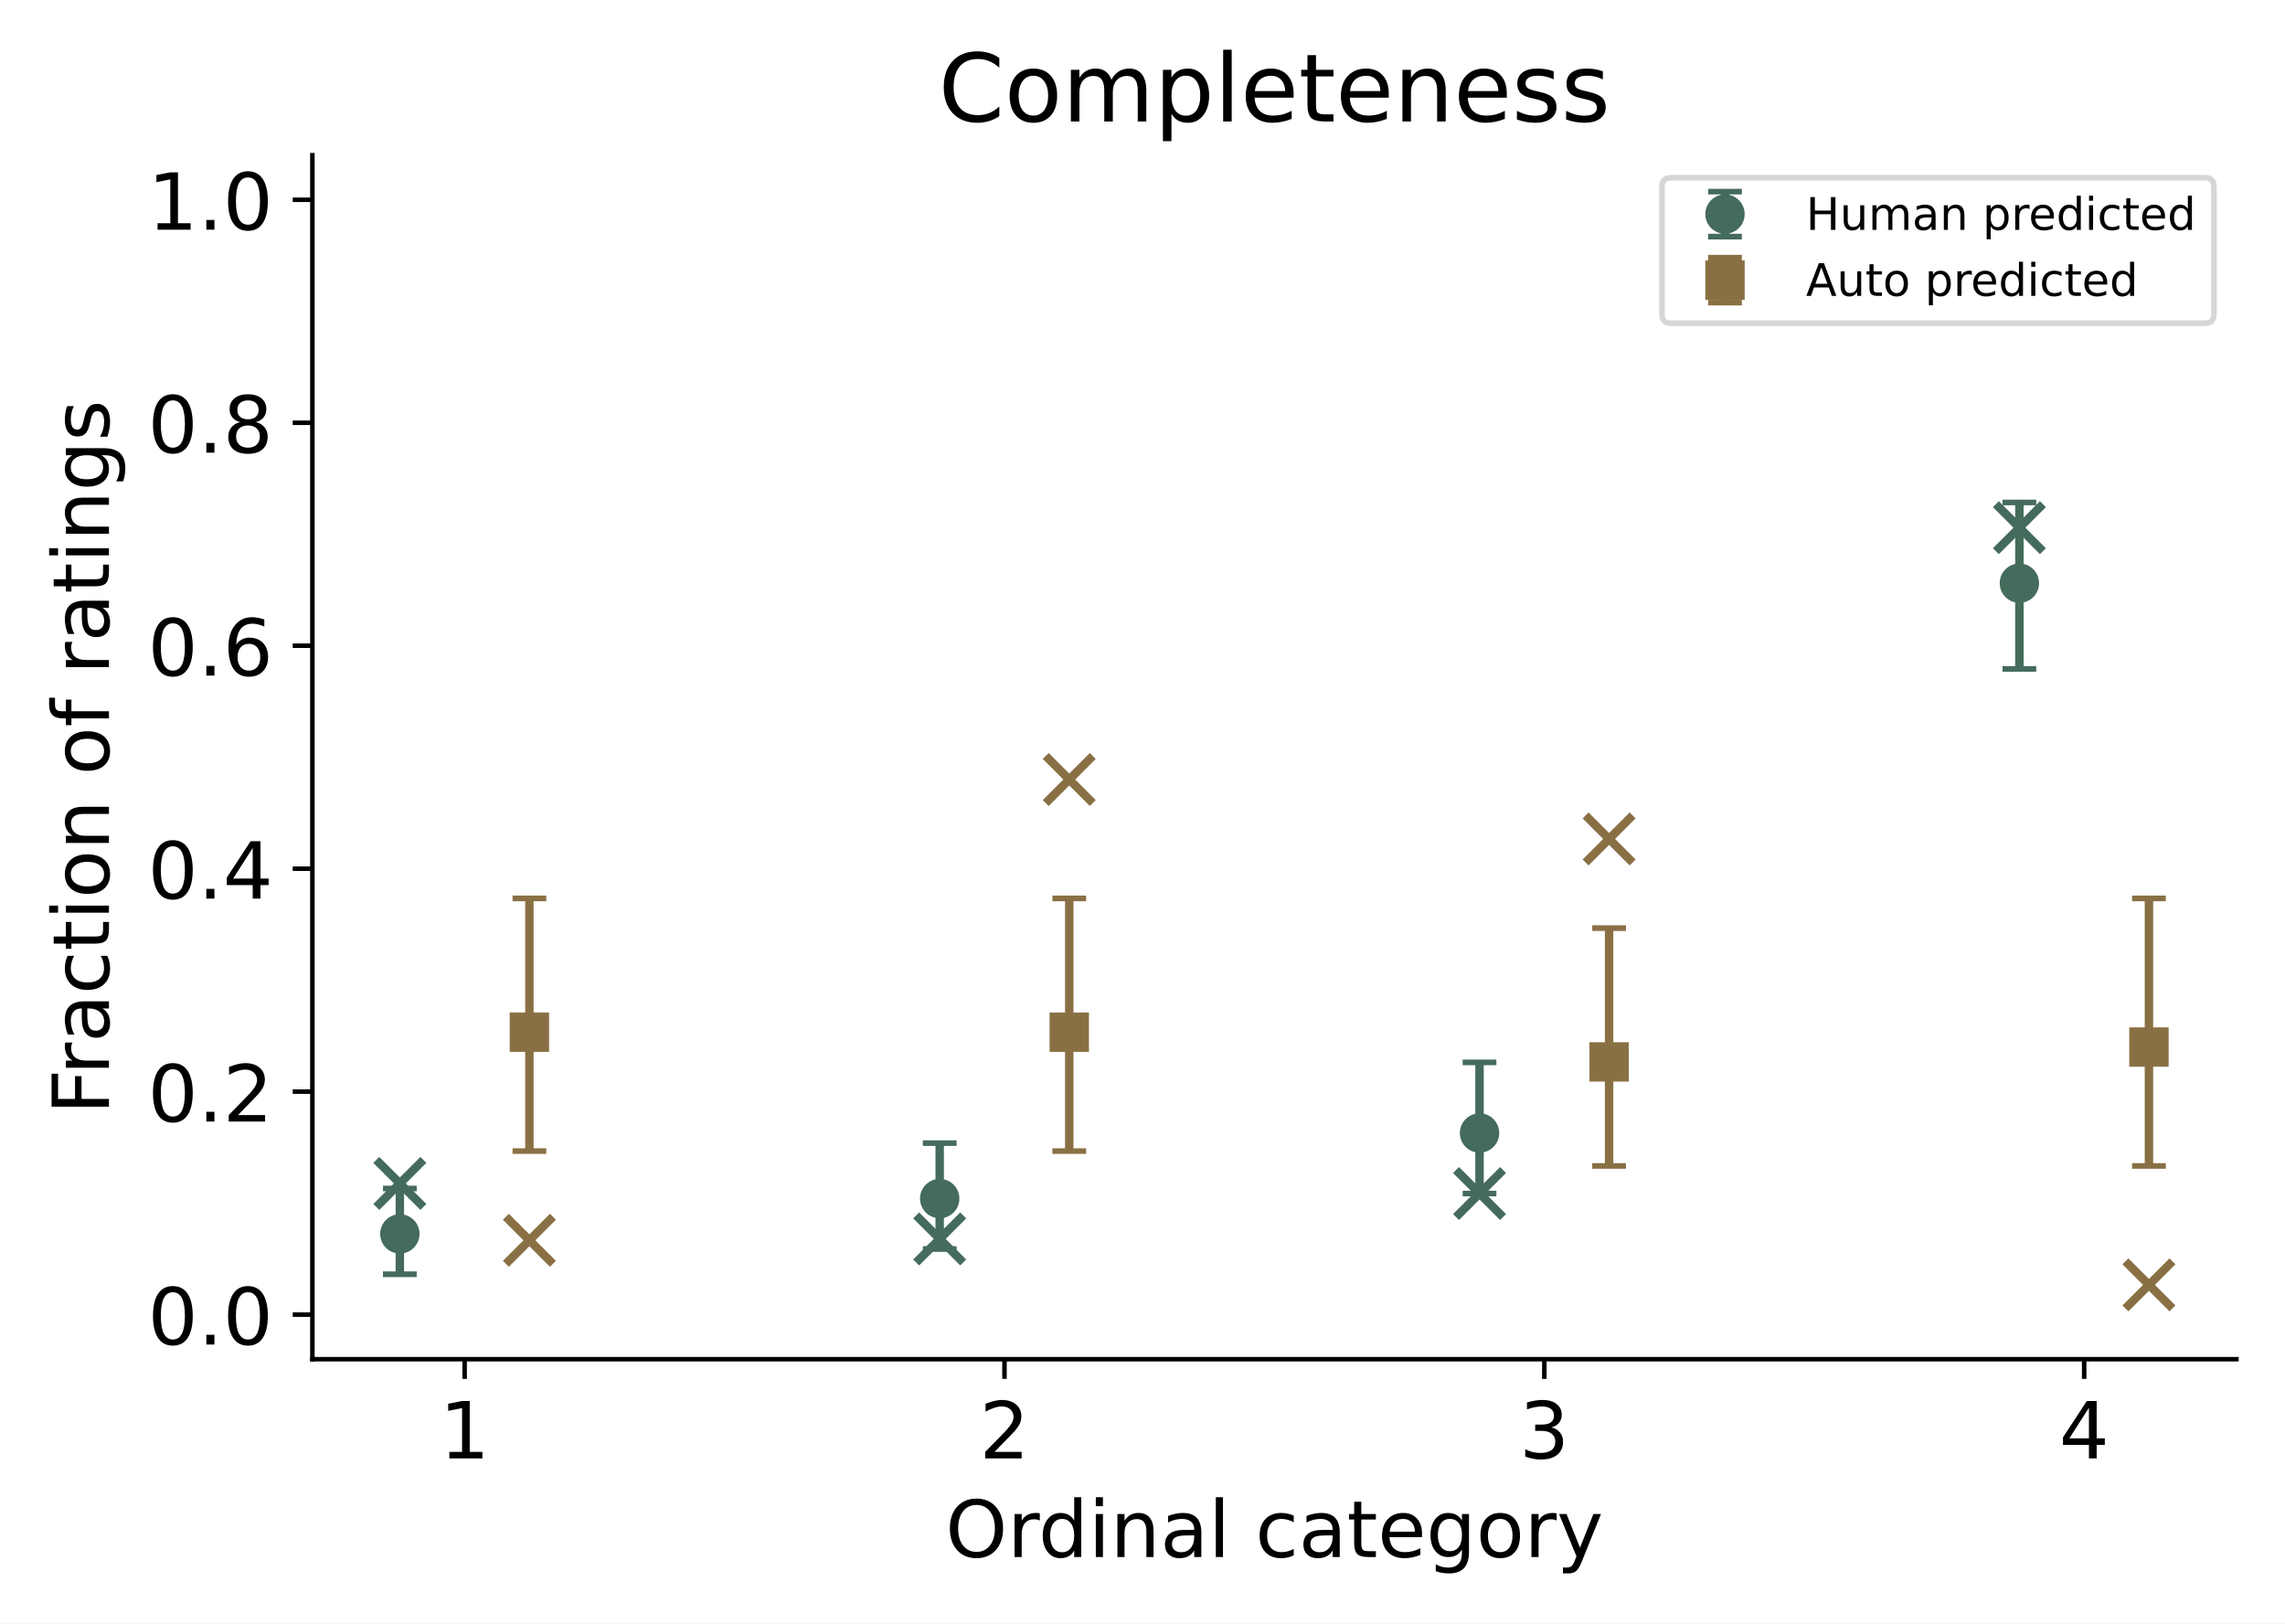
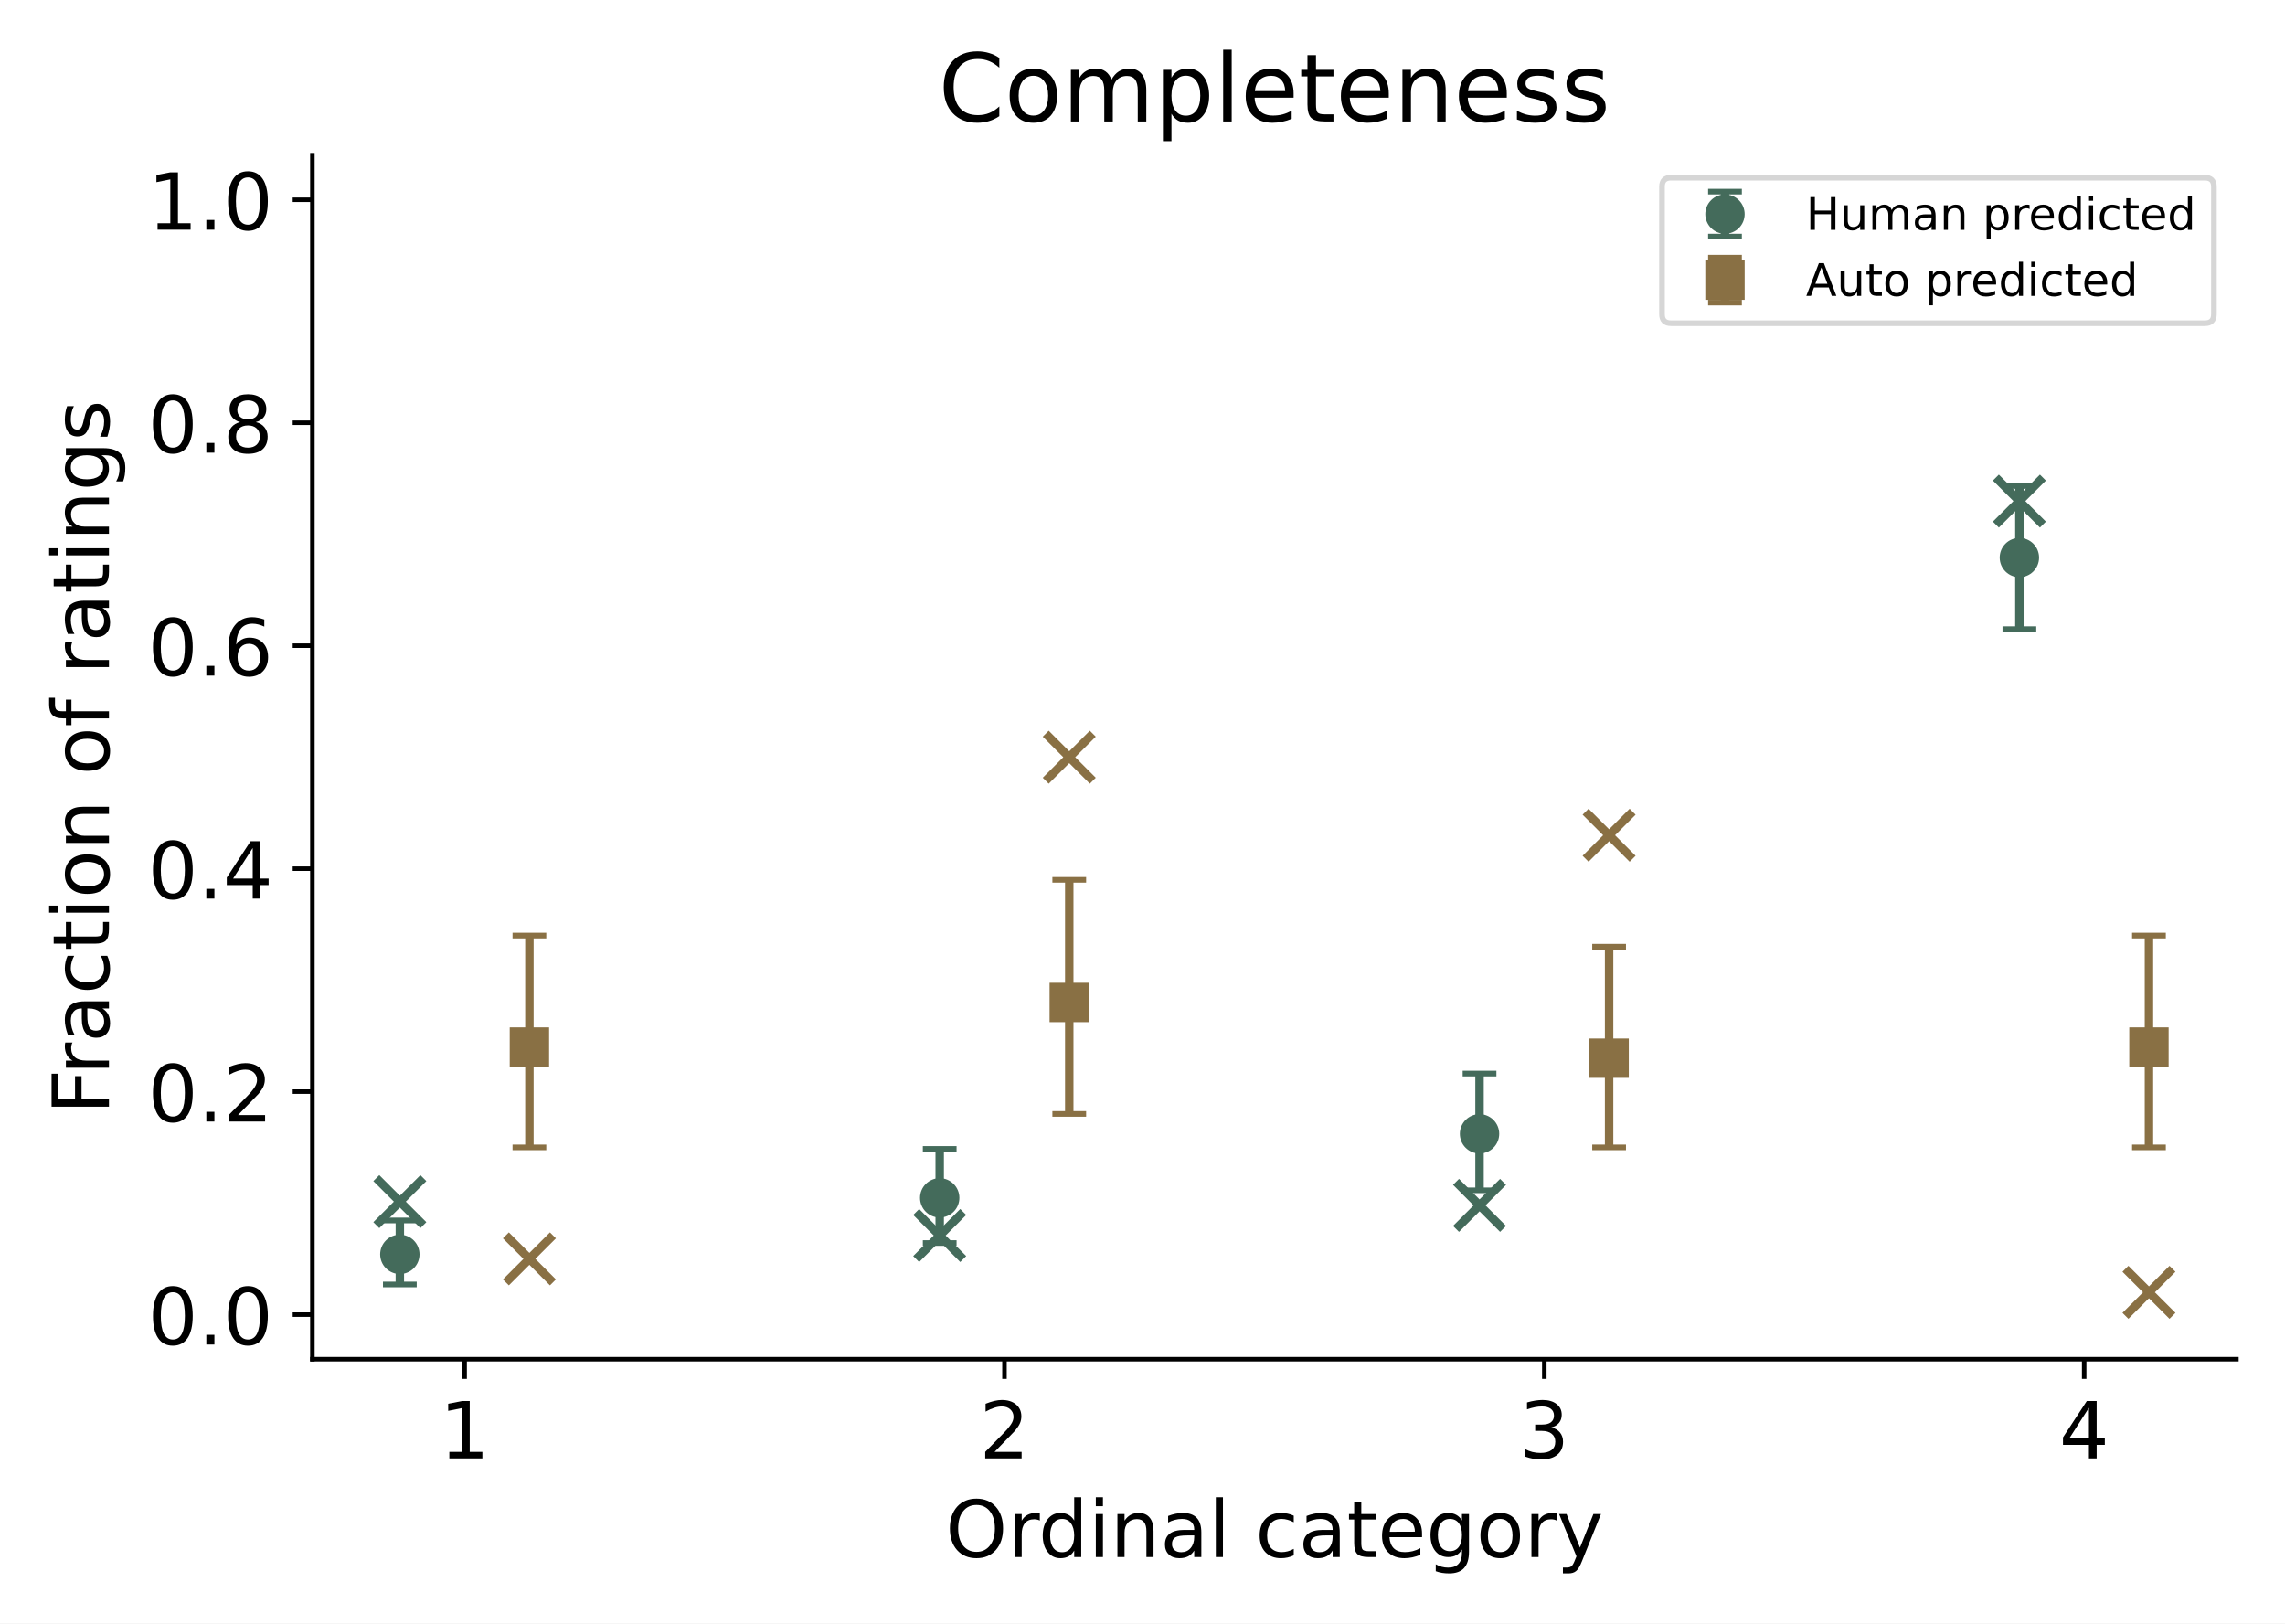
<svg xmlns="http://www.w3.org/2000/svg" xmlns:xlink="http://www.w3.org/1999/xlink" width="406.32pt" height="288.719pt" viewBox="0 0 406.32 288.719" version="1.1">
  <defs>
    <style type="text/css">*{stroke-linejoin: round; stroke-linecap: butt}</style>
  </defs>
  <g id="figure_1">
    <g id="patch_1">
-       <path d="M 0 288.719  L 406.32 288.719  L 406.32 0  L 0 0  z " style="fill: #ffffff" />
+       <path d="M 0 288.719 L 406.32 288.719 L 406.32 0 L 0 0 z " style="fill: #ffffff" />
    </g>
    <g id="axes_1">
      <g id="patch_2">
-         <path d="M 55.55 241.719  L 397.68 241.719  L 397.68 27.6  L 55.55 27.6  z " style="fill: #ffffff" />
+         <path d="M 55.55 241.719 L 397.68 241.719 L 397.68 27.6 L 55.55 27.6 z " style="fill: #ffffff" />
      </g>
      <g id="PathCollection_1">
        <defs>
-           <path id="m79c44942b8" d="M -4.183 4.183  L 4.183 -4.183  M -4.183 -4.183  L 4.183 4.183  " style="stroke: #446b5b; stroke-width: 1.5" />
-         </defs>
-         <g clip-path="url(#p6c6a92e43a)">
-           <use xlink:href="#m79c44942b8" x="71.101" y="210.464" style="fill: #446b5b; stroke: #446b5b; stroke-width: 1.5" />
-           <use xlink:href="#m79c44942b8" x="167.097" y="220.332" style="fill: #446b5b; stroke: #446b5b; stroke-width: 1.5" />
-           <use xlink:href="#m79c44942b8" x="263.093" y="212.259" style="fill: #446b5b; stroke: #446b5b; stroke-width: 1.5" />
-           <use xlink:href="#m79c44942b8" x="359.089" y="93.842" style="fill: #446b5b; stroke: #446b5b; stroke-width: 1.5" />
+           <path id="m6145ebd3ac" d="M -4.183 4.183 L 4.183 -4.183 M -4.183 -4.183 L 4.183 4.183 " style="stroke: #446b5b; stroke-width: 1.5" />
+         </defs>
+         <g clip-path="url(#p5074813d3d)">
+           <use xlink:href="#m6145ebd3ac" x="71.101" y="213.695" style="fill: #446b5b; stroke: #446b5b; stroke-width: 1.5" />
+           <use xlink:href="#m6145ebd3ac" x="167.097" y="219.723" style="fill: #446b5b; stroke: #446b5b; stroke-width: 1.5" />
+           <use xlink:href="#m6145ebd3ac" x="263.093" y="214.365" style="fill: #446b5b; stroke: #446b5b; stroke-width: 1.5" />
+           <use xlink:href="#m6145ebd3ac" x="359.089" y="89.114" style="fill: #446b5b; stroke: #446b5b; stroke-width: 1.5" />
        </g>
      </g>
      <g id="PathCollection_2">
        <defs>
-           <path id="m3b35071029" d="M -4.183 4.183  L 4.183 -4.183  M -4.183 -4.183  L 4.183 4.183  " style="stroke: #897044; stroke-width: 1.5" />
-         </defs>
-         <g clip-path="url(#p6c6a92e43a)">
-           <use xlink:href="#m3b35071029" x="94.14" y="220.572" style="fill: #897044; stroke: #897044; stroke-width: 1.5" />
-           <use xlink:href="#m3b35071029" x="190.136" y="138.625" style="fill: #897044; stroke: #897044; stroke-width: 1.5" />
-           <use xlink:href="#m3b35071029" x="286.132" y="149.199" style="fill: #897044; stroke: #897044; stroke-width: 1.5" />
-           <use xlink:href="#m3b35071029" x="382.128" y="228.502" style="fill: #897044; stroke: #897044; stroke-width: 1.5" />
+           <path id="m20d9a63fed" d="M -4.183 4.183 L 4.183 -4.183 M -4.183 -4.183 L 4.183 4.183 " style="stroke: #897044; stroke-width: 1.5" />
+         </defs>
+         <g clip-path="url(#p5074813d3d)">
+           <use xlink:href="#m20d9a63fed" x="94.14" y="223.876" style="fill: #897044; stroke: #897044; stroke-width: 1.5" />
+           <use xlink:href="#m20d9a63fed" x="190.136" y="134.66" style="fill: #897044; stroke: #897044; stroke-width: 1.5" />
+           <use xlink:href="#m20d9a63fed" x="286.132" y="148.538" style="fill: #897044; stroke: #897044; stroke-width: 1.5" />
+           <use xlink:href="#m20d9a63fed" x="382.128" y="229.824" style="fill: #897044; stroke: #897044; stroke-width: 1.5" />
        </g>
      </g>
      <g id="matplotlib.axis_1">
        <g id="xtick_1">
          <g id="line2d_1">
            <defs>
-               <path id="mf2b16fea4b" d="M 0 0  L 0 3.5  " style="stroke: #000000; stroke-width: 0.8" />
+               <path id="m390ca4db0b" d="M 0 0 L 0 3.5 " style="stroke: #000000; stroke-width: 0.8" />
            </defs>
            <g>
-               <use xlink:href="#mf2b16fea4b" x="82.621" y="241.719" style="stroke: #000000; stroke-width: 0.8" />
+               <use xlink:href="#m390ca4db0b" x="82.621" y="241.719" style="stroke: #000000; stroke-width: 0.8" />
            </g>
          </g>
          <g id="text_1">
            <text style="font-size: 14px; font-family: 'DejaVu Sans'; text-anchor: middle" x="82.621" y="259.357" transform="rotate(-0 82.62087 259.3571)">1</text>
          </g>
        </g>
        <g id="xtick_2">
          <g id="line2d_2">
            <g>
-               <use xlink:href="#mf2b16fea4b" x="178.617" y="241.719" style="stroke: #000000; stroke-width: 0.8" />
+               <use xlink:href="#m390ca4db0b" x="178.617" y="241.719" style="stroke: #000000; stroke-width: 0.8" />
            </g>
          </g>
          <g id="text_2">
            <text style="font-size: 14px; font-family: 'DejaVu Sans'; text-anchor: middle" x="178.617" y="259.357" transform="rotate(-0 178.6169 259.3571)">2</text>
          </g>
        </g>
        <g id="xtick_3">
          <g id="line2d_3">
            <g>
-               <use xlink:href="#mf2b16fea4b" x="274.613" y="241.719" style="stroke: #000000; stroke-width: 0.8" />
+               <use xlink:href="#m390ca4db0b" x="274.613" y="241.719" style="stroke: #000000; stroke-width: 0.8" />
            </g>
          </g>
          <g id="text_3">
            <text style="font-size: 14px; font-family: 'DejaVu Sans'; text-anchor: middle" x="274.613" y="259.357" transform="rotate(-0 274.6129 259.3571)">3</text>
          </g>
        </g>
        <g id="xtick_4">
          <g id="line2d_4">
            <g>
-               <use xlink:href="#mf2b16fea4b" x="370.609" y="241.719" style="stroke: #000000; stroke-width: 0.8" />
+               <use xlink:href="#m390ca4db0b" x="370.609" y="241.719" style="stroke: #000000; stroke-width: 0.8" />
            </g>
          </g>
          <g id="text_4">
            <text style="font-size: 14px; font-family: 'DejaVu Sans'; text-anchor: middle" x="370.609" y="259.357" transform="rotate(-0 370.6089 259.3571)">4</text>
          </g>
        </g>
        <g id="text_5">
          <text style="font-size: 14px; font-family: 'DejaVu Sans'; text-anchor: middle" x="226.615" y="276.906" transform="rotate(-0 226.6149 276.9065)">Ordinal category</text>
        </g>
      </g>
      <g id="matplotlib.axis_2">
        <g id="ytick_1">
          <g id="line2d_5">
            <defs>
-               <path id="mdd60746b46" d="M 0 0  L -3.5 0  " style="stroke: #000000; stroke-width: 0.8" />
+               <path id="m0f4adbb008" d="M 0 0 L -3.5 0 " style="stroke: #000000; stroke-width: 0.8" />
            </defs>
            <g>
-               <use xlink:href="#mdd60746b46" x="55.55" y="233.789" style="stroke: #000000; stroke-width: 0.8" />
+               <use xlink:href="#m0f4adbb008" x="55.55" y="233.789" style="stroke: #000000; stroke-width: 0.8" />
            </g>
          </g>
          <g id="text_6">
            <text style="font-size: 14px; font-family: 'DejaVu Sans'; text-anchor: end" x="48.55" y="239.108" transform="rotate(-0 48.55 239.1078)">0.0</text>
          </g>
        </g>
        <g id="ytick_2">
          <g id="line2d_6">
            <g>
-               <use xlink:href="#mdd60746b46" x="55.55" y="194.137" style="stroke: #000000; stroke-width: 0.8" />
+               <use xlink:href="#m0f4adbb008" x="55.55" y="194.137" style="stroke: #000000; stroke-width: 0.8" />
            </g>
          </g>
          <g id="text_7">
            <text style="font-size: 14px; font-family: 'DejaVu Sans'; text-anchor: end" x="48.55" y="199.456" transform="rotate(-0 48.55 199.4561)">0.2</text>
          </g>
        </g>
        <g id="ytick_3">
          <g id="line2d_7">
            <g>
-               <use xlink:href="#mdd60746b46" x="55.55" y="154.485" style="stroke: #000000; stroke-width: 0.8" />
+               <use xlink:href="#m0f4adbb008" x="55.55" y="154.485" style="stroke: #000000; stroke-width: 0.8" />
            </g>
          </g>
          <g id="text_8">
            <text style="font-size: 14px; font-family: 'DejaVu Sans'; text-anchor: end" x="48.55" y="159.804" transform="rotate(-0 48.55 159.8044)">0.4</text>
          </g>
        </g>
        <g id="ytick_4">
          <g id="line2d_8">
            <g>
-               <use xlink:href="#mdd60746b46" x="55.55" y="114.834" style="stroke: #000000; stroke-width: 0.8" />
+               <use xlink:href="#m0f4adbb008" x="55.55" y="114.834" style="stroke: #000000; stroke-width: 0.8" />
            </g>
          </g>
          <g id="text_9">
            <text style="font-size: 14px; font-family: 'DejaVu Sans'; text-anchor: end" x="48.55" y="120.153" transform="rotate(-0 48.55 120.1527)">0.6</text>
          </g>
        </g>
        <g id="ytick_5">
          <g id="line2d_9">
            <g>
-               <use xlink:href="#mdd60746b46" x="55.55" y="75.182" style="stroke: #000000; stroke-width: 0.8" />
+               <use xlink:href="#m0f4adbb008" x="55.55" y="75.182" style="stroke: #000000; stroke-width: 0.8" />
            </g>
          </g>
          <g id="text_10">
            <text style="font-size: 14px; font-family: 'DejaVu Sans'; text-anchor: end" x="48.55" y="80.501" transform="rotate(-0 48.55 80.50097)">0.8</text>
          </g>
        </g>
        <g id="ytick_6">
          <g id="line2d_10">
            <g>
-               <use xlink:href="#mdd60746b46" x="55.55" y="35.53" style="stroke: #000000; stroke-width: 0.8" />
+               <use xlink:href="#m0f4adbb008" x="55.55" y="35.53" style="stroke: #000000; stroke-width: 0.8" />
            </g>
          </g>
          <g id="text_11">
            <text style="font-size: 14px; font-family: 'DejaVu Sans'; text-anchor: end" x="48.55" y="40.849" transform="rotate(-0 48.55 40.84925)">1.0</text>
          </g>
        </g>
        <g id="text_12">
          <text style="font-size: 14px; font-family: 'DejaVu Sans'; text-anchor: middle" x="19.374" y="134.66" transform="rotate(-90 19.37406 134.6596)">Fraction of ratings</text>
        </g>
      </g>
      <g id="LineCollection_1">
-         <path d="M 71.101 226.612  L 71.101 211.361  " clip-path="url(#p6c6a92e43a)" style="fill: none; stroke: #446b5b; stroke-width: 1.5" />
-         <path d="M 167.097 222.127  L 167.097 203.288  " clip-path="url(#p6c6a92e43a)" style="fill: none; stroke: #446b5b; stroke-width: 1.5" />
-         <path d="M 263.093 212.259  L 263.093 188.934  " clip-path="url(#p6c6a92e43a)" style="fill: none; stroke: #446b5b; stroke-width: 1.5" />
-         <path d="M 359.089 118.96  L 359.089 89.356  " clip-path="url(#p6c6a92e43a)" style="fill: none; stroke: #446b5b; stroke-width: 1.5" />
+         <path d="M 71.101 228.431 L 71.101 217.044 " clip-path="url(#p5074813d3d)" style="fill: none; stroke: #446b5b; stroke-width: 1.5" />
+         <path d="M 167.097 221.063 L 167.097 204.318 " clip-path="url(#p5074813d3d)" style="fill: none; stroke: #446b5b; stroke-width: 1.5" />
+         <path d="M 263.093 211.686 L 263.093 190.922 " clip-path="url(#p5074813d3d)" style="fill: none; stroke: #446b5b; stroke-width: 1.5" />
+         <path d="M 359.089 111.887 L 359.089 86.435 " clip-path="url(#p5074813d3d)" style="fill: none; stroke: #446b5b; stroke-width: 1.5" />
      </g>
      <g id="line2d_11">
        <defs>
-           <path id="mb82b58111b" d="M 3 0  L -3 -0  " style="stroke: #446b5b" />
-         </defs>
-         <g clip-path="url(#p6c6a92e43a)">
-           <use xlink:href="#mb82b58111b" x="71.101" y="226.612" style="fill: #446b5b; stroke: #446b5b" />
-           <use xlink:href="#mb82b58111b" x="167.097" y="222.127" style="fill: #446b5b; stroke: #446b5b" />
-           <use xlink:href="#mb82b58111b" x="263.093" y="212.259" style="fill: #446b5b; stroke: #446b5b" />
-           <use xlink:href="#mb82b58111b" x="359.089" y="118.96" style="fill: #446b5b; stroke: #446b5b" />
+           <path id="m44795f6df0" d="M 3 0 L -3 -0 " style="stroke: #446b5b" />
+         </defs>
+         <g clip-path="url(#p5074813d3d)">
+           <use xlink:href="#m44795f6df0" x="71.101" y="228.431" style="fill: #446b5b; stroke: #446b5b" />
+           <use xlink:href="#m44795f6df0" x="167.097" y="221.063" style="fill: #446b5b; stroke: #446b5b" />
+           <use xlink:href="#m44795f6df0" x="263.093" y="211.686" style="fill: #446b5b; stroke: #446b5b" />
+           <use xlink:href="#m44795f6df0" x="359.089" y="111.887" style="fill: #446b5b; stroke: #446b5b" />
        </g>
      </g>
      <g id="line2d_12">
-         <g clip-path="url(#p6c6a92e43a)">
-           <use xlink:href="#mb82b58111b" x="71.101" y="211.361" style="fill: #446b5b; stroke: #446b5b" />
-           <use xlink:href="#mb82b58111b" x="167.097" y="203.288" style="fill: #446b5b; stroke: #446b5b" />
-           <use xlink:href="#mb82b58111b" x="263.093" y="188.934" style="fill: #446b5b; stroke: #446b5b" />
-           <use xlink:href="#mb82b58111b" x="359.089" y="89.356" style="fill: #446b5b; stroke: #446b5b" />
+         <g clip-path="url(#p5074813d3d)">
+           <use xlink:href="#m44795f6df0" x="71.101" y="217.044" style="fill: #446b5b; stroke: #446b5b" />
+           <use xlink:href="#m44795f6df0" x="167.097" y="204.318" style="fill: #446b5b; stroke: #446b5b" />
+           <use xlink:href="#m44795f6df0" x="263.093" y="190.922" style="fill: #446b5b; stroke: #446b5b" />
+           <use xlink:href="#m44795f6df0" x="359.089" y="86.435" style="fill: #446b5b; stroke: #446b5b" />
        </g>
      </g>
      <g id="LineCollection_2">
-         <path d="M 94.14 204.711  L 94.14 159.772  " clip-path="url(#p6c6a92e43a)" style="fill: none; stroke: #897044; stroke-width: 1.5" />
-         <path d="M 190.136 204.711  L 190.136 159.772  " clip-path="url(#p6c6a92e43a)" style="fill: none; stroke: #897044; stroke-width: 1.5" />
-         <path d="M 286.132 207.354  L 286.132 165.059  " clip-path="url(#p6c6a92e43a)" style="fill: none; stroke: #897044; stroke-width: 1.5" />
-         <path d="M 382.128 207.354  L 382.128 159.772  " clip-path="url(#p6c6a92e43a)" style="fill: none; stroke: #897044; stroke-width: 1.5" />
+         <path d="M 94.14 204.05 L 94.14 166.381 " clip-path="url(#p5074813d3d)" style="fill: none; stroke: #897044; stroke-width: 1.5" />
+         <path d="M 190.136 198.102 L 190.136 156.468 " clip-path="url(#p5074813d3d)" style="fill: none; stroke: #897044; stroke-width: 1.5" />
+         <path d="M 286.132 204.05 L 286.132 168.364 " clip-path="url(#p5074813d3d)" style="fill: none; stroke: #897044; stroke-width: 1.5" />
+         <path d="M 382.128 204.05 L 382.128 166.381 " clip-path="url(#p5074813d3d)" style="fill: none; stroke: #897044; stroke-width: 1.5" />
      </g>
      <g id="line2d_13">
        <defs>
-           <path id="m00e5784eed" d="M 3 0  L -3 -0  " style="stroke: #897044" />
-         </defs>
-         <g clip-path="url(#p6c6a92e43a)">
-           <use xlink:href="#m00e5784eed" x="94.14" y="204.711" style="fill: #897044; stroke: #897044" />
-           <use xlink:href="#m00e5784eed" x="190.136" y="204.711" style="fill: #897044; stroke: #897044" />
-           <use xlink:href="#m00e5784eed" x="286.132" y="207.354" style="fill: #897044; stroke: #897044" />
-           <use xlink:href="#m00e5784eed" x="382.128" y="207.354" style="fill: #897044; stroke: #897044" />
+           <path id="mb49eaa902b" d="M 3 0 L -3 -0 " style="stroke: #897044" />
+         </defs>
+         <g clip-path="url(#p5074813d3d)">
+           <use xlink:href="#mb49eaa902b" x="94.14" y="204.05" style="fill: #897044; stroke: #897044" />
+           <use xlink:href="#mb49eaa902b" x="190.136" y="198.102" style="fill: #897044; stroke: #897044" />
+           <use xlink:href="#mb49eaa902b" x="286.132" y="204.05" style="fill: #897044; stroke: #897044" />
+           <use xlink:href="#mb49eaa902b" x="382.128" y="204.05" style="fill: #897044; stroke: #897044" />
        </g>
      </g>
      <g id="line2d_14">
-         <g clip-path="url(#p6c6a92e43a)">
-           <use xlink:href="#m00e5784eed" x="94.14" y="159.772" style="fill: #897044; stroke: #897044" />
-           <use xlink:href="#m00e5784eed" x="190.136" y="159.772" style="fill: #897044; stroke: #897044" />
-           <use xlink:href="#m00e5784eed" x="286.132" y="165.059" style="fill: #897044; stroke: #897044" />
-           <use xlink:href="#m00e5784eed" x="382.128" y="159.772" style="fill: #897044; stroke: #897044" />
+         <g clip-path="url(#p5074813d3d)">
+           <use xlink:href="#mb49eaa902b" x="94.14" y="166.381" style="fill: #897044; stroke: #897044" />
+           <use xlink:href="#mb49eaa902b" x="190.136" y="156.468" style="fill: #897044; stroke: #897044" />
+           <use xlink:href="#mb49eaa902b" x="286.132" y="168.364" style="fill: #897044; stroke: #897044" />
+           <use xlink:href="#mb49eaa902b" x="382.128" y="166.381" style="fill: #897044; stroke: #897044" />
        </g>
      </g>
      <g id="line2d_15">
        <defs>
-           <path id="m7cd3f46d64" d="M 0 3  C 0.796 3 1.559 2.684 2.121 2.121  C 2.684 1.559 3 0.796 3 0  C 3 -0.796 2.684 -1.559 2.121 -2.121  C 1.559 -2.684 0.796 -3 0 -3  C -0.796 -3 -1.559 -2.684 -2.121 -2.121  C -2.684 -1.559 -3 -0.796 -3 0  C -3 0.796 -2.684 1.559 -2.121 2.121  C -1.559 2.684 -0.796 3 0 3  z " style="stroke: #446b5b" />
-         </defs>
-         <g clip-path="url(#p6c6a92e43a)">
-           <use xlink:href="#m7cd3f46d64" x="71.101" y="219.435" style="fill: #446b5b; stroke: #446b5b" />
-           <use xlink:href="#m7cd3f46d64" x="167.097" y="213.156" style="fill: #446b5b; stroke: #446b5b" />
-           <use xlink:href="#m7cd3f46d64" x="263.093" y="201.493" style="fill: #446b5b; stroke: #446b5b" />
-           <use xlink:href="#m7cd3f46d64" x="359.089" y="103.71" style="fill: #446b5b; stroke: #446b5b" />
+           <path id="m37e0a77f25" d="M 0 3 C 0.796 3 1.559 2.684 2.121 2.121 C 2.684 1.559 3 0.796 3 0 C 3 -0.796 2.684 -1.559 2.121 -2.121 C 1.559 -2.684 0.796 -3 0 -3 C -0.796 -3 -1.559 -2.684 -2.121 -2.121 C -2.684 -1.559 -3 -0.796 -3 0 C -3 0.796 -2.684 1.559 -2.121 2.121 C -1.559 2.684 -0.796 3 0 3 z " style="stroke: #446b5b" />
+         </defs>
+         <g clip-path="url(#p5074813d3d)">
+           <use xlink:href="#m37e0a77f25" x="71.101" y="223.072" style="fill: #446b5b; stroke: #446b5b" />
+           <use xlink:href="#m37e0a77f25" x="167.097" y="213.025" style="fill: #446b5b; stroke: #446b5b" />
+           <use xlink:href="#m37e0a77f25" x="263.093" y="201.639" style="fill: #446b5b; stroke: #446b5b" />
+           <use xlink:href="#m37e0a77f25" x="359.089" y="99.161" style="fill: #446b5b; stroke: #446b5b" />
        </g>
      </g>
      <g id="line2d_16">
        <defs>
-           <path id="m05dafb364e" d="M -3 3  L 3 3  L 3 -3  L -3 -3  z " style="stroke: #897044; stroke-linejoin: miter" />
-         </defs>
-         <g clip-path="url(#p6c6a92e43a)">
-           <use xlink:href="#m05dafb364e" x="94.14" y="183.563" style="fill: #897044; stroke: #897044; stroke-linejoin: miter" />
-           <use xlink:href="#m05dafb364e" x="190.136" y="183.563" style="fill: #897044; stroke: #897044; stroke-linejoin: miter" />
-           <use xlink:href="#m05dafb364e" x="286.132" y="188.85" style="fill: #897044; stroke: #897044; stroke-linejoin: miter" />
-           <use xlink:href="#m05dafb364e" x="382.128" y="186.207" style="fill: #897044; stroke: #897044; stroke-linejoin: miter" />
+           <path id="md058966d91" d="M -3 3 L 3 3 L 3 -3 L -3 -3 z " style="stroke: #897044; stroke-linejoin: miter" />
+         </defs>
+         <g clip-path="url(#p5074813d3d)">
+           <use xlink:href="#md058966d91" x="94.14" y="186.207" style="fill: #897044; stroke: #897044; stroke-linejoin: miter" />
+           <use xlink:href="#md058966d91" x="190.136" y="178.277" style="fill: #897044; stroke: #897044; stroke-linejoin: miter" />
+           <use xlink:href="#md058966d91" x="286.132" y="188.189" style="fill: #897044; stroke: #897044; stroke-linejoin: miter" />
+           <use xlink:href="#md058966d91" x="382.128" y="186.207" style="fill: #897044; stroke: #897044; stroke-linejoin: miter" />
        </g>
      </g>
      <g id="patch_3">
-         <path d="M 55.55 241.719  L 55.55 27.6  " style="fill: none; stroke: #000000; stroke-width: 0.8; stroke-linejoin: miter; stroke-linecap: square" />
+         <path d="M 55.55 241.719 L 55.55 27.6 " style="fill: none; stroke: #000000; stroke-width: 0.8; stroke-linejoin: miter; stroke-linecap: square" />
      </g>
      <g id="patch_4">
-         <path d="M 55.55 241.719  L 397.68 241.719  " style="fill: none; stroke: #000000; stroke-width: 0.8; stroke-linejoin: miter; stroke-linecap: square" />
+         <path d="M 55.55 241.719 L 397.68 241.719 " style="fill: none; stroke: #000000; stroke-width: 0.8; stroke-linejoin: miter; stroke-linecap: square" />
      </g>
      <g id="text_13">
        <text style="font-size: 16.8px; font-family: 'DejaVu Sans'; text-anchor: middle" x="226.615" y="21.6" transform="rotate(-0 226.6149 21.6)">Completeness</text>
      </g>
      <g id="legend_1">
        <g id="patch_5">
-           <path d="M 297.139 57.485  L 392.08 57.485  Q 393.68 57.485 393.68 55.885  L 393.68 33.2  Q 393.68 31.6 392.08 31.6  L 297.139 31.6  Q 295.539 31.6 295.539 33.2  L 295.539 55.885  Q 295.539 57.485 297.139 57.485  z " style="fill: #ffffff; opacity: 0.8; stroke: #cccccc; stroke-linejoin: miter" />
+           <path d="M 297.139 57.485 L 392.08 57.485 Q 393.68 57.485 393.68 55.885 L 393.68 33.2 Q 393.68 31.6 392.08 31.6 L 297.139 31.6 Q 295.539 31.6 295.539 33.2 L 295.539 55.885 Q 295.539 57.485 297.139 57.485 z " style="fill: #ffffff; opacity: 0.8; stroke: #cccccc; stroke-linejoin: miter" />
        </g>
        <g id="LineCollection_3">
-           <path d="M 306.739 42.079  L 306.739 34.079  " style="fill: none; stroke: #446b5b; stroke-width: 1.5" />
+           <path d="M 306.739 42.079 L 306.739 34.079 " style="fill: none; stroke: #446b5b; stroke-width: 1.5" />
        </g>
        <g id="line2d_17">
          <g>
-             <use xlink:href="#mb82b58111b" x="306.739" y="42.079" style="fill: #446b5b; stroke: #446b5b" />
+             <use xlink:href="#m44795f6df0" x="306.739" y="42.079" style="fill: #446b5b; stroke: #446b5b" />
          </g>
        </g>
        <g id="line2d_18">
          <g>
-             <use xlink:href="#mb82b58111b" x="306.739" y="34.079" style="fill: #446b5b; stroke: #446b5b" />
+             <use xlink:href="#m44795f6df0" x="306.739" y="34.079" style="fill: #446b5b; stroke: #446b5b" />
          </g>
        </g>
        <g id="line2d_19" />
        <g id="line2d_20">
          <g>
-             <use xlink:href="#m7cd3f46d64" x="306.739" y="38.079" style="fill: #446b5b; stroke: #446b5b" />
+             <use xlink:href="#m37e0a77f25" x="306.739" y="38.079" style="fill: #446b5b; stroke: #446b5b" />
          </g>
        </g>
        <g id="text_14">
          <text style="font-size: 8px; font-family: 'DejaVu Sans'; text-anchor: start" x="321.139" y="40.879" transform="rotate(-0 321.1385 40.87875)">Human predicted</text>
        </g>
        <g id="LineCollection_4">
-           <path d="M 306.739 53.821  L 306.739 45.821  " style="fill: none; stroke: #897044; stroke-width: 1.5" />
+           <path d="M 306.739 53.821 L 306.739 45.821 " style="fill: none; stroke: #897044; stroke-width: 1.5" />
        </g>
        <g id="line2d_21">
          <g>
-             <use xlink:href="#m00e5784eed" x="306.739" y="53.821" style="fill: #897044; stroke: #897044" />
+             <use xlink:href="#mb49eaa902b" x="306.739" y="53.821" style="fill: #897044; stroke: #897044" />
          </g>
        </g>
        <g id="line2d_22">
          <g>
-             <use xlink:href="#m00e5784eed" x="306.739" y="45.821" style="fill: #897044; stroke: #897044" />
+             <use xlink:href="#mb49eaa902b" x="306.739" y="45.821" style="fill: #897044; stroke: #897044" />
          </g>
        </g>
        <g id="line2d_23" />
        <g id="line2d_24">
          <g>
-             <use xlink:href="#m05dafb364e" x="306.739" y="49.821" style="fill: #897044; stroke: #897044; stroke-linejoin: miter" />
+             <use xlink:href="#md058966d91" x="306.739" y="49.821" style="fill: #897044; stroke: #897044; stroke-linejoin: miter" />
          </g>
        </g>
        <g id="text_15">
          <text style="font-size: 8px; font-family: 'DejaVu Sans'; text-anchor: start" x="321.139" y="52.621" transform="rotate(-0 321.1385 52.62125)">Auto predicted</text>
        </g>
      </g>
    </g>
  </g>
  <defs>
-     <clipPath id="p6c6a92e43a">
+     <clipPath id="p5074813d3d">
      <rect x="55.55" y="27.6" width="342.13" height="214.119" />
    </clipPath>
  </defs>
</svg>
